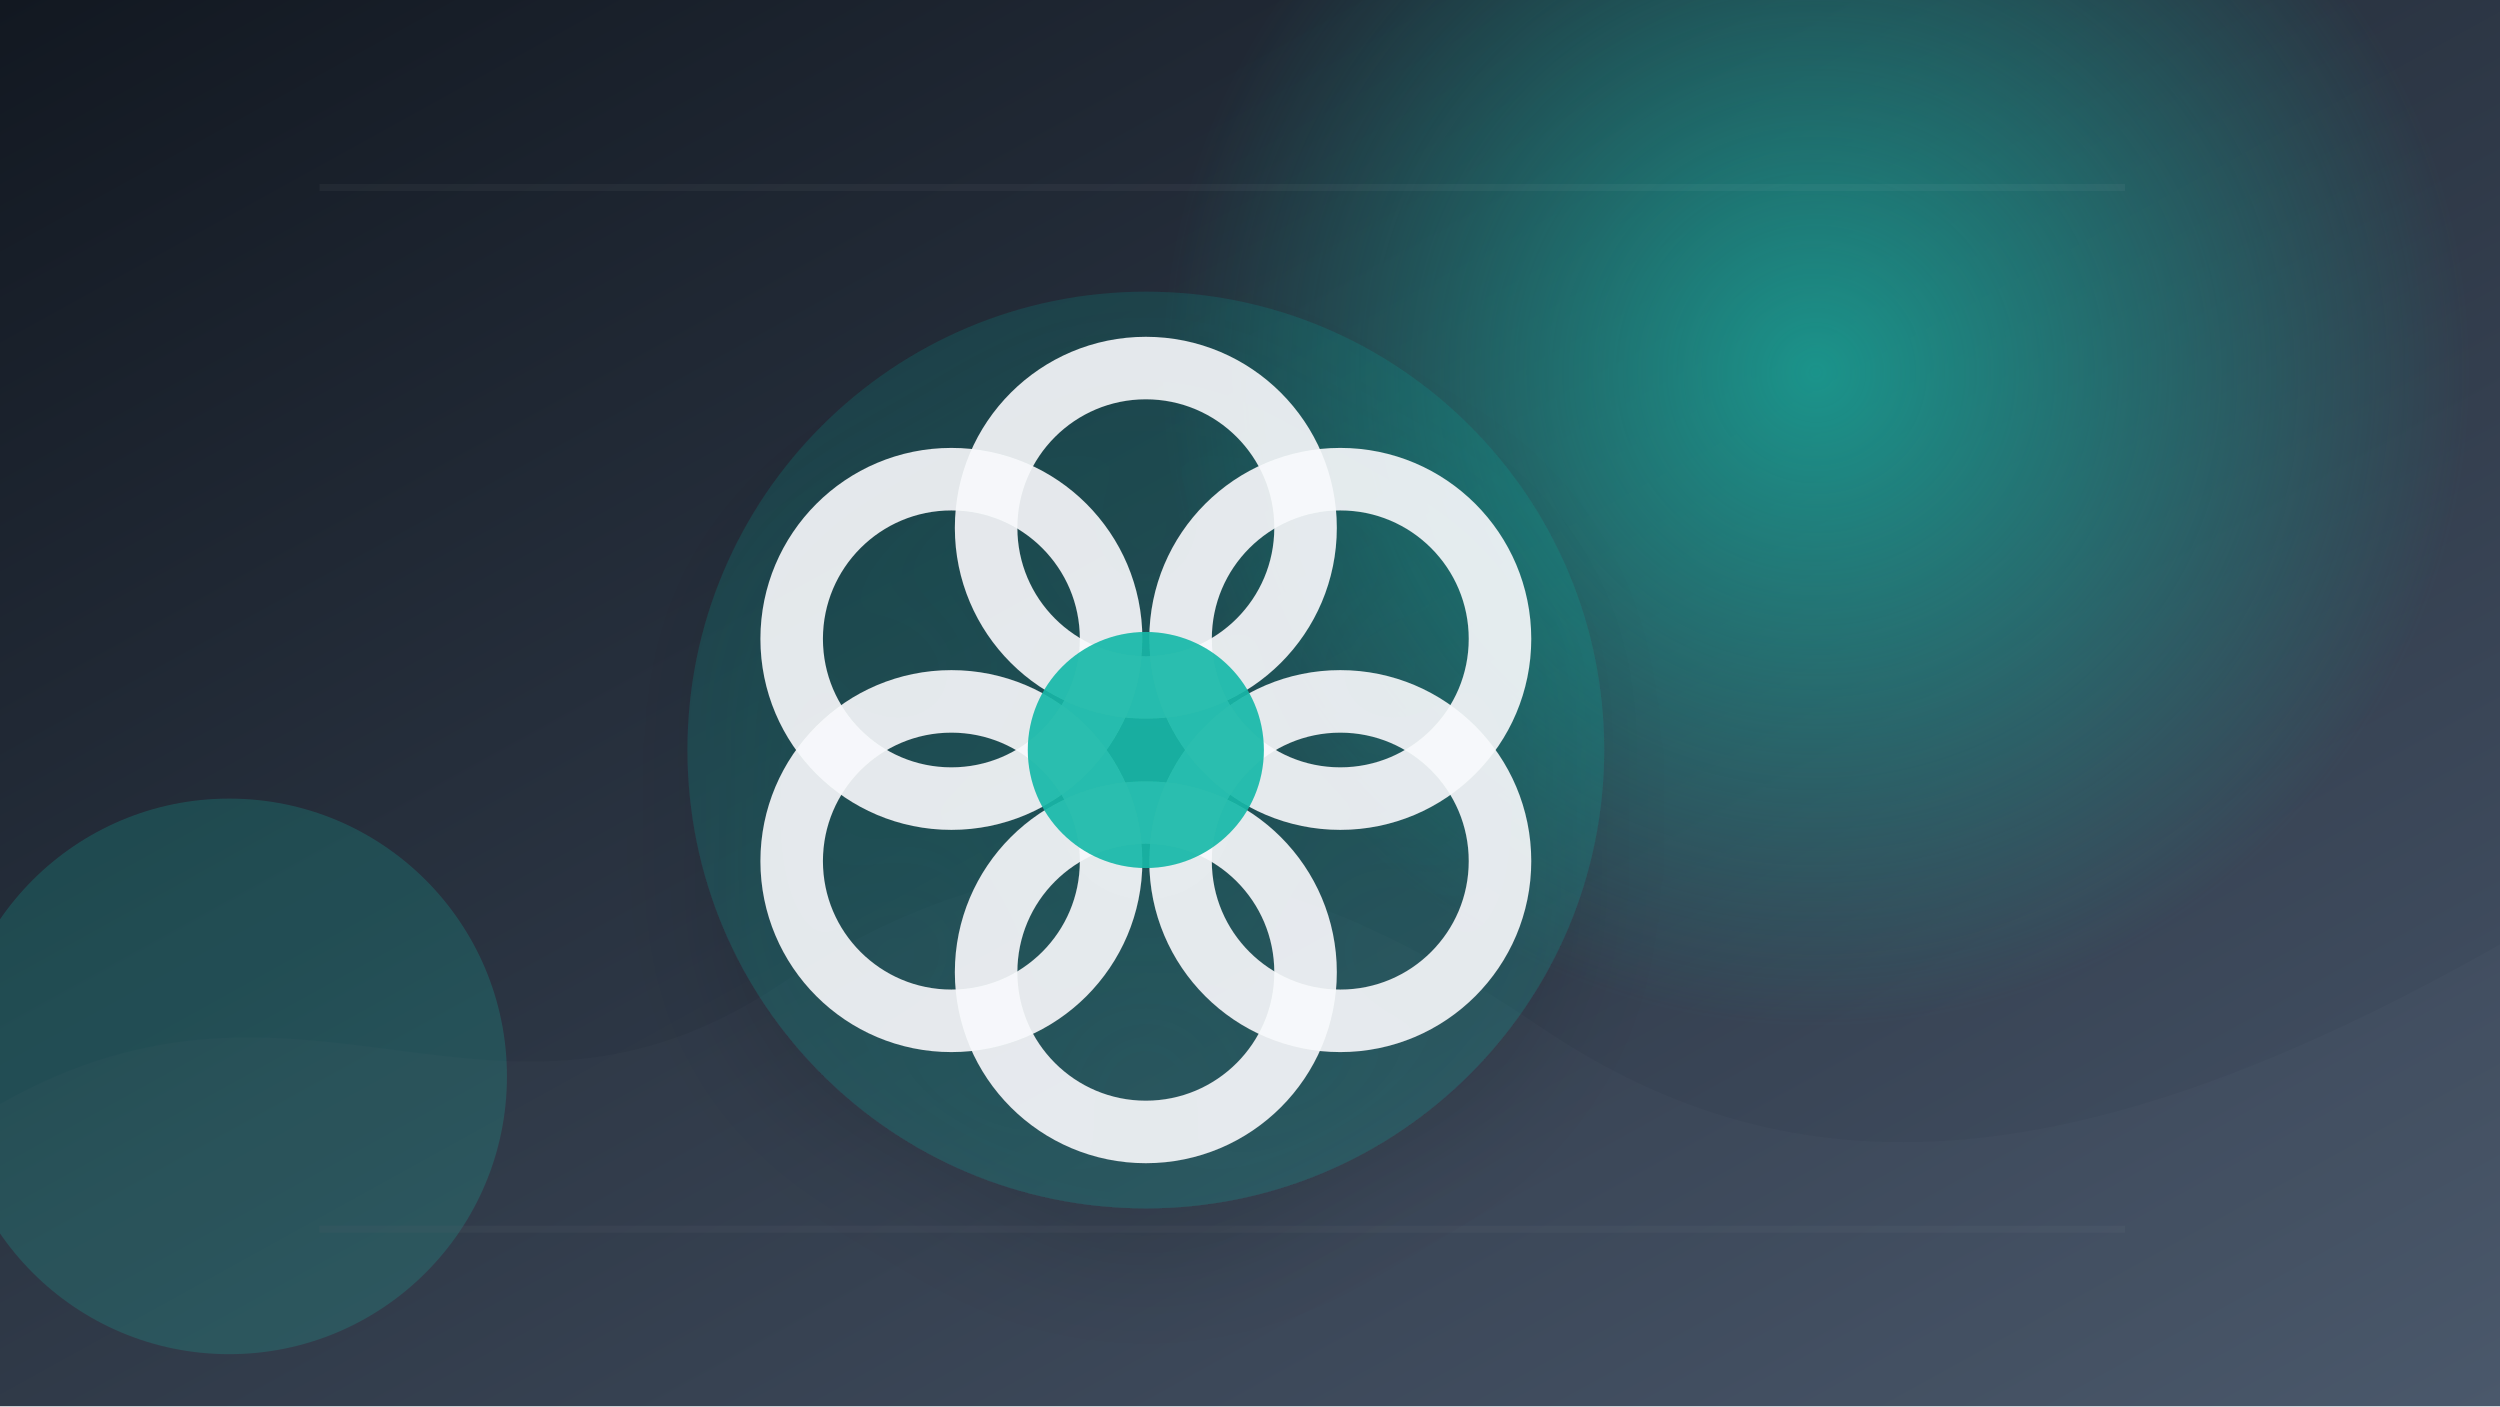
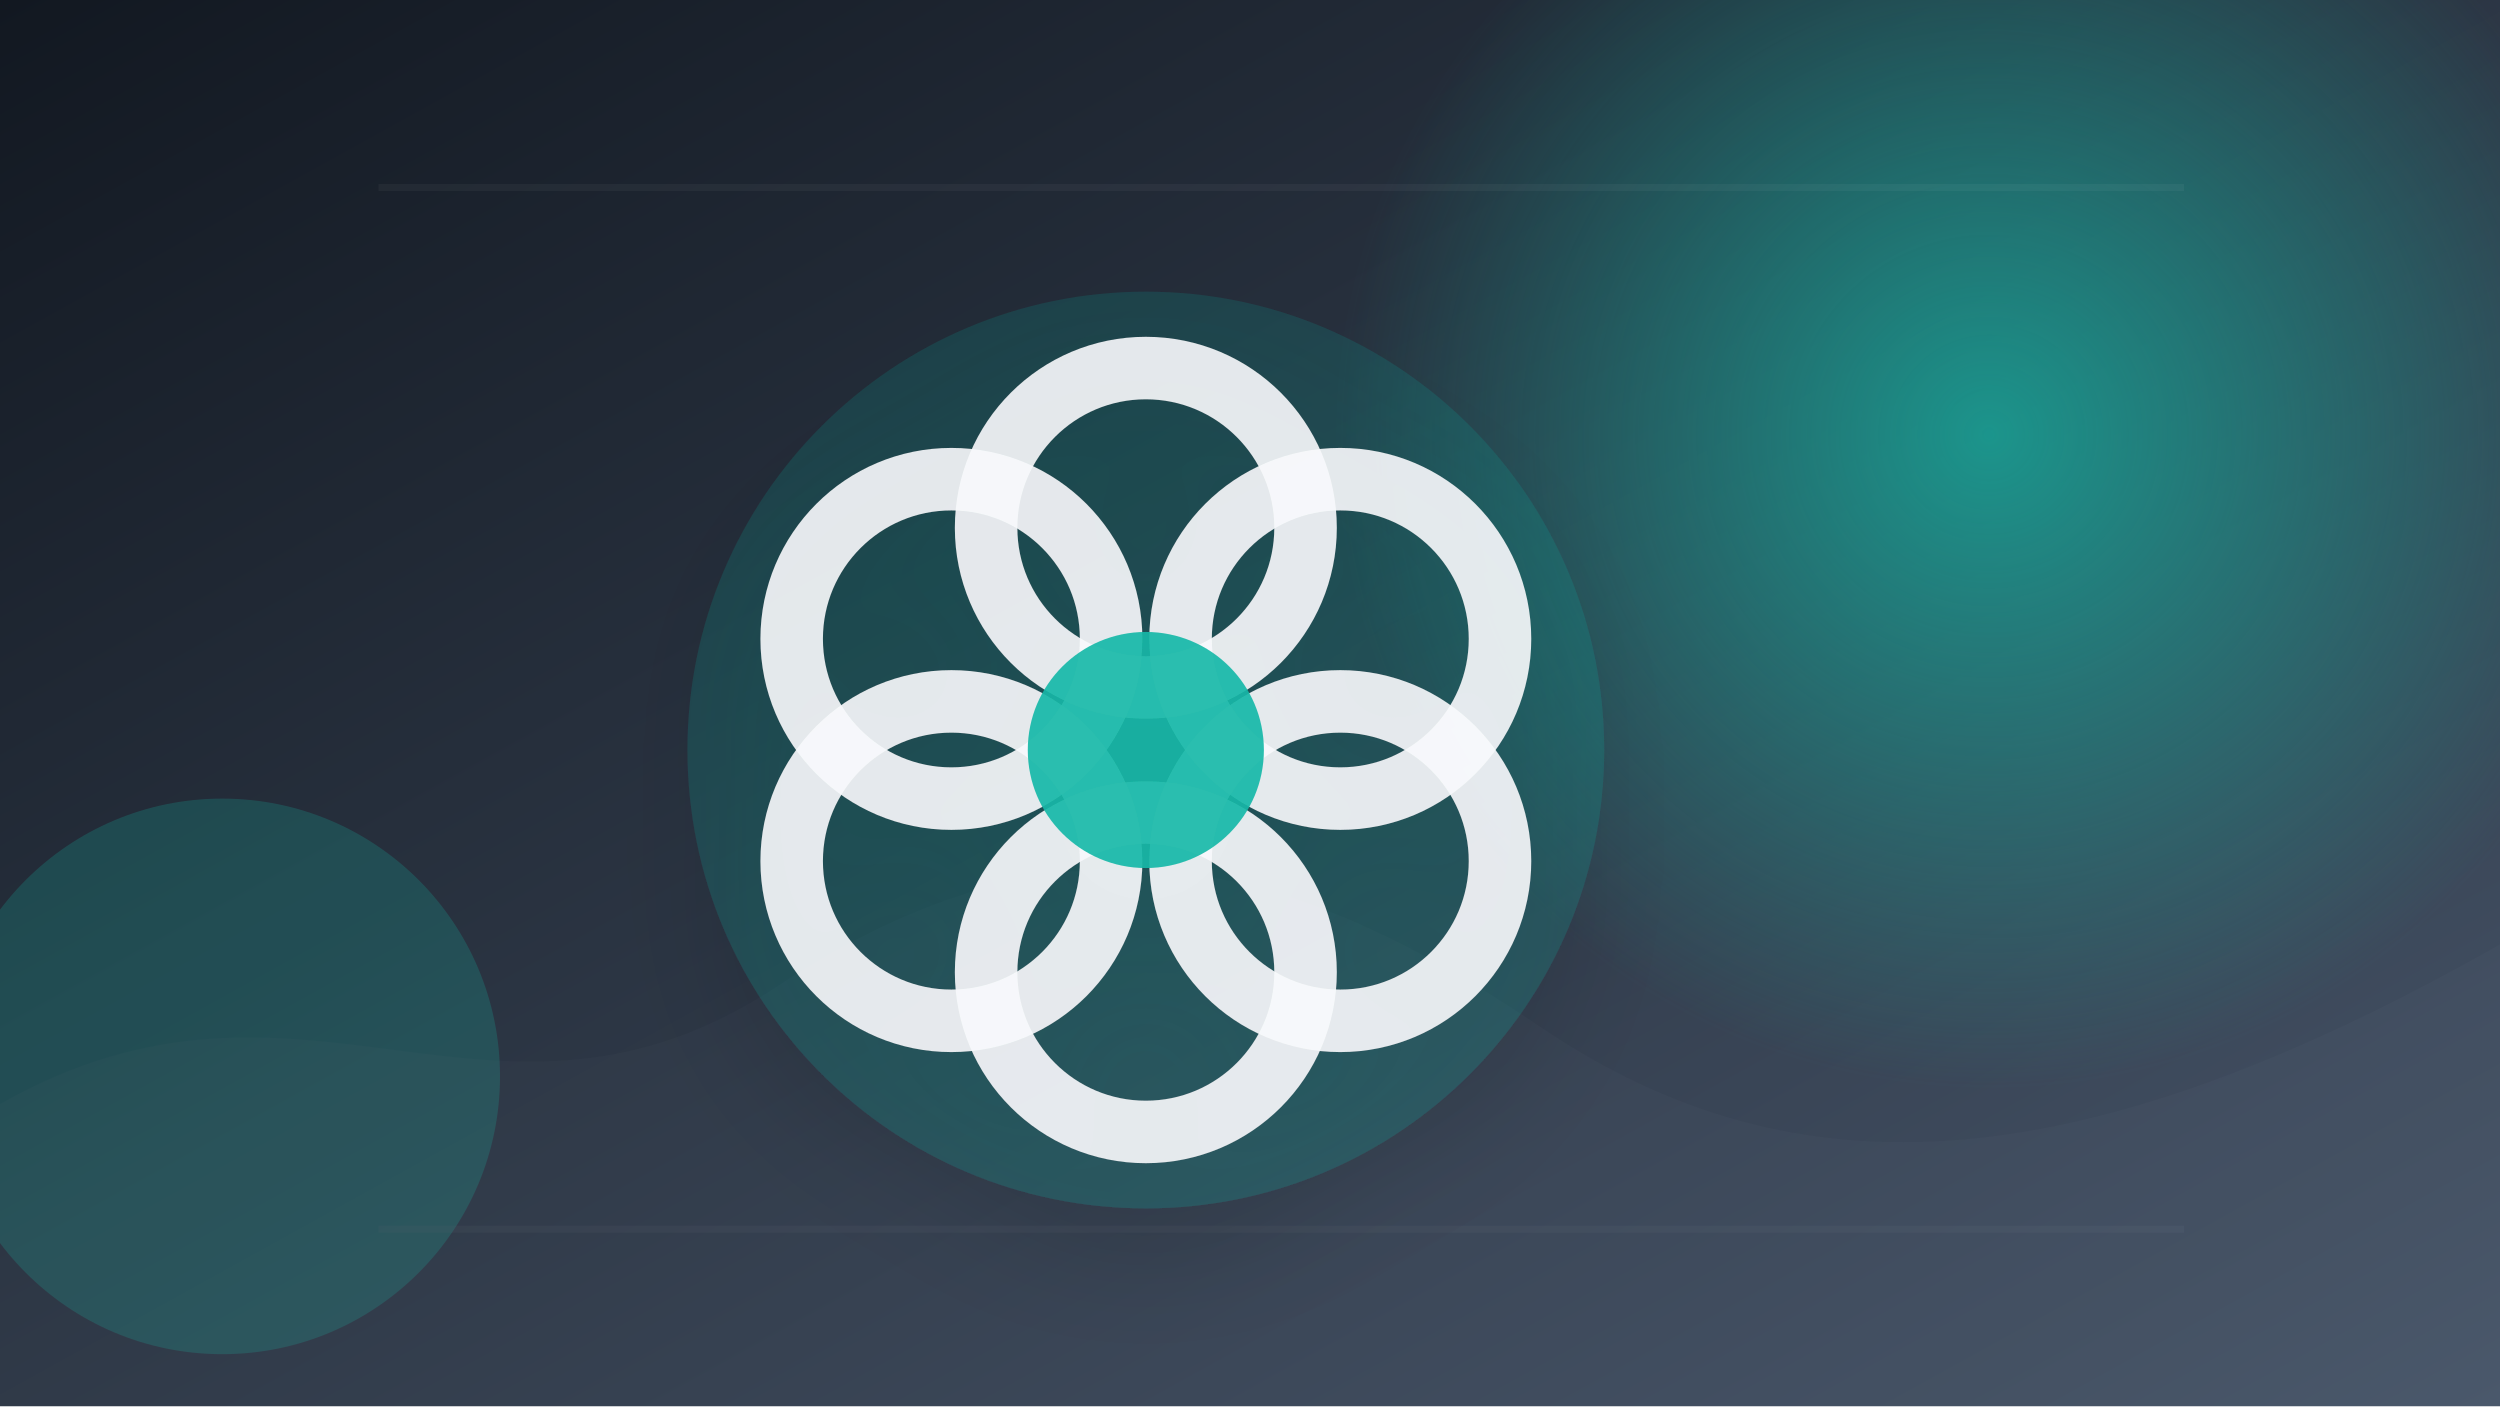
<svg xmlns="http://www.w3.org/2000/svg" width="720" height="405" viewBox="0 0 720 405">
  <defs>
    <linearGradient id="bg" x1="0" x2="1" y1="0" y2="1">
      <stop offset="0" stop-color="#121821" />
      <stop offset="1" stop-color="#475569" />
    </linearGradient>
    <radialGradient id="glow" cx="50%" cy="50%" r="50%">
      <stop offset="0" stop-color="#14b8a6" stop-opacity=".72" />
      <stop offset="1" stop-color="#14b8a6" stop-opacity="0" />
    </radialGradient>
    <filter id="shadow" x="-20%" y="-20%" width="140%" height="140%">
      <feDropShadow dx="0" dy="18" stdDeviation="18" flood-color="#000000" flood-opacity=".24" />
    </filter>
  </defs>
  <rect width="720" height="405" fill="url(#bg)" />
-   <circle cx="523" cy="107" r="190" fill="url(#glow)" />
+   <circle cx="573" cy="125" r="190" fill="url(#glow)" />
  <g opacity=".22">
-     <circle cx="66" cy="310" r="80" fill="#14b8a6" />
+     <circle cx="64" cy="310" r="80" fill="#14b8a6" />
    <path d="M0 318C88 268 142 338 224 284s146-38 220 12 156 44 276-24v133H0z" fill="#f8fafc" opacity=".08" />
-     <path d="M92 54h520" stroke="#f8fafc" stroke-width="2" opacity=".18" />
-     <path d="M92 354h520" stroke="#f8fafc" stroke-width="2" opacity=".14" />
+     <path d="M109 54h520" stroke="#f8fafc" stroke-width="2" opacity=".18" />
+     <path d="M109 354h520" stroke="#f8fafc" stroke-width="2" opacity=".14" />
  </g>
  <g filter="url(#shadow)">
    <g>
      <circle cx="330" cy="216" r="132" fill="#14b8a6" opacity=".16" />
      <circle cx="330" cy="152" r="46" fill="none" stroke="#f8fafc" stroke-width="18" opacity=".9" />
      <circle cx="386" cy="184" r="46" fill="none" stroke="#f8fafc" stroke-width="18" opacity=".9" />
      <circle cx="386" cy="248" r="46" fill="none" stroke="#f8fafc" stroke-width="18" opacity=".9" />
      <circle cx="330" cy="280" r="46" fill="none" stroke="#f8fafc" stroke-width="18" opacity=".9" />
      <circle cx="274" cy="248" r="46" fill="none" stroke="#f8fafc" stroke-width="18" opacity=".9" />
      <circle cx="274" cy="184" r="46" fill="none" stroke="#f8fafc" stroke-width="18" opacity=".9" />
      <circle cx="330" cy="216" r="34" fill="#14b8a6" opacity=".9" />
    </g>
  </g>
</svg>
